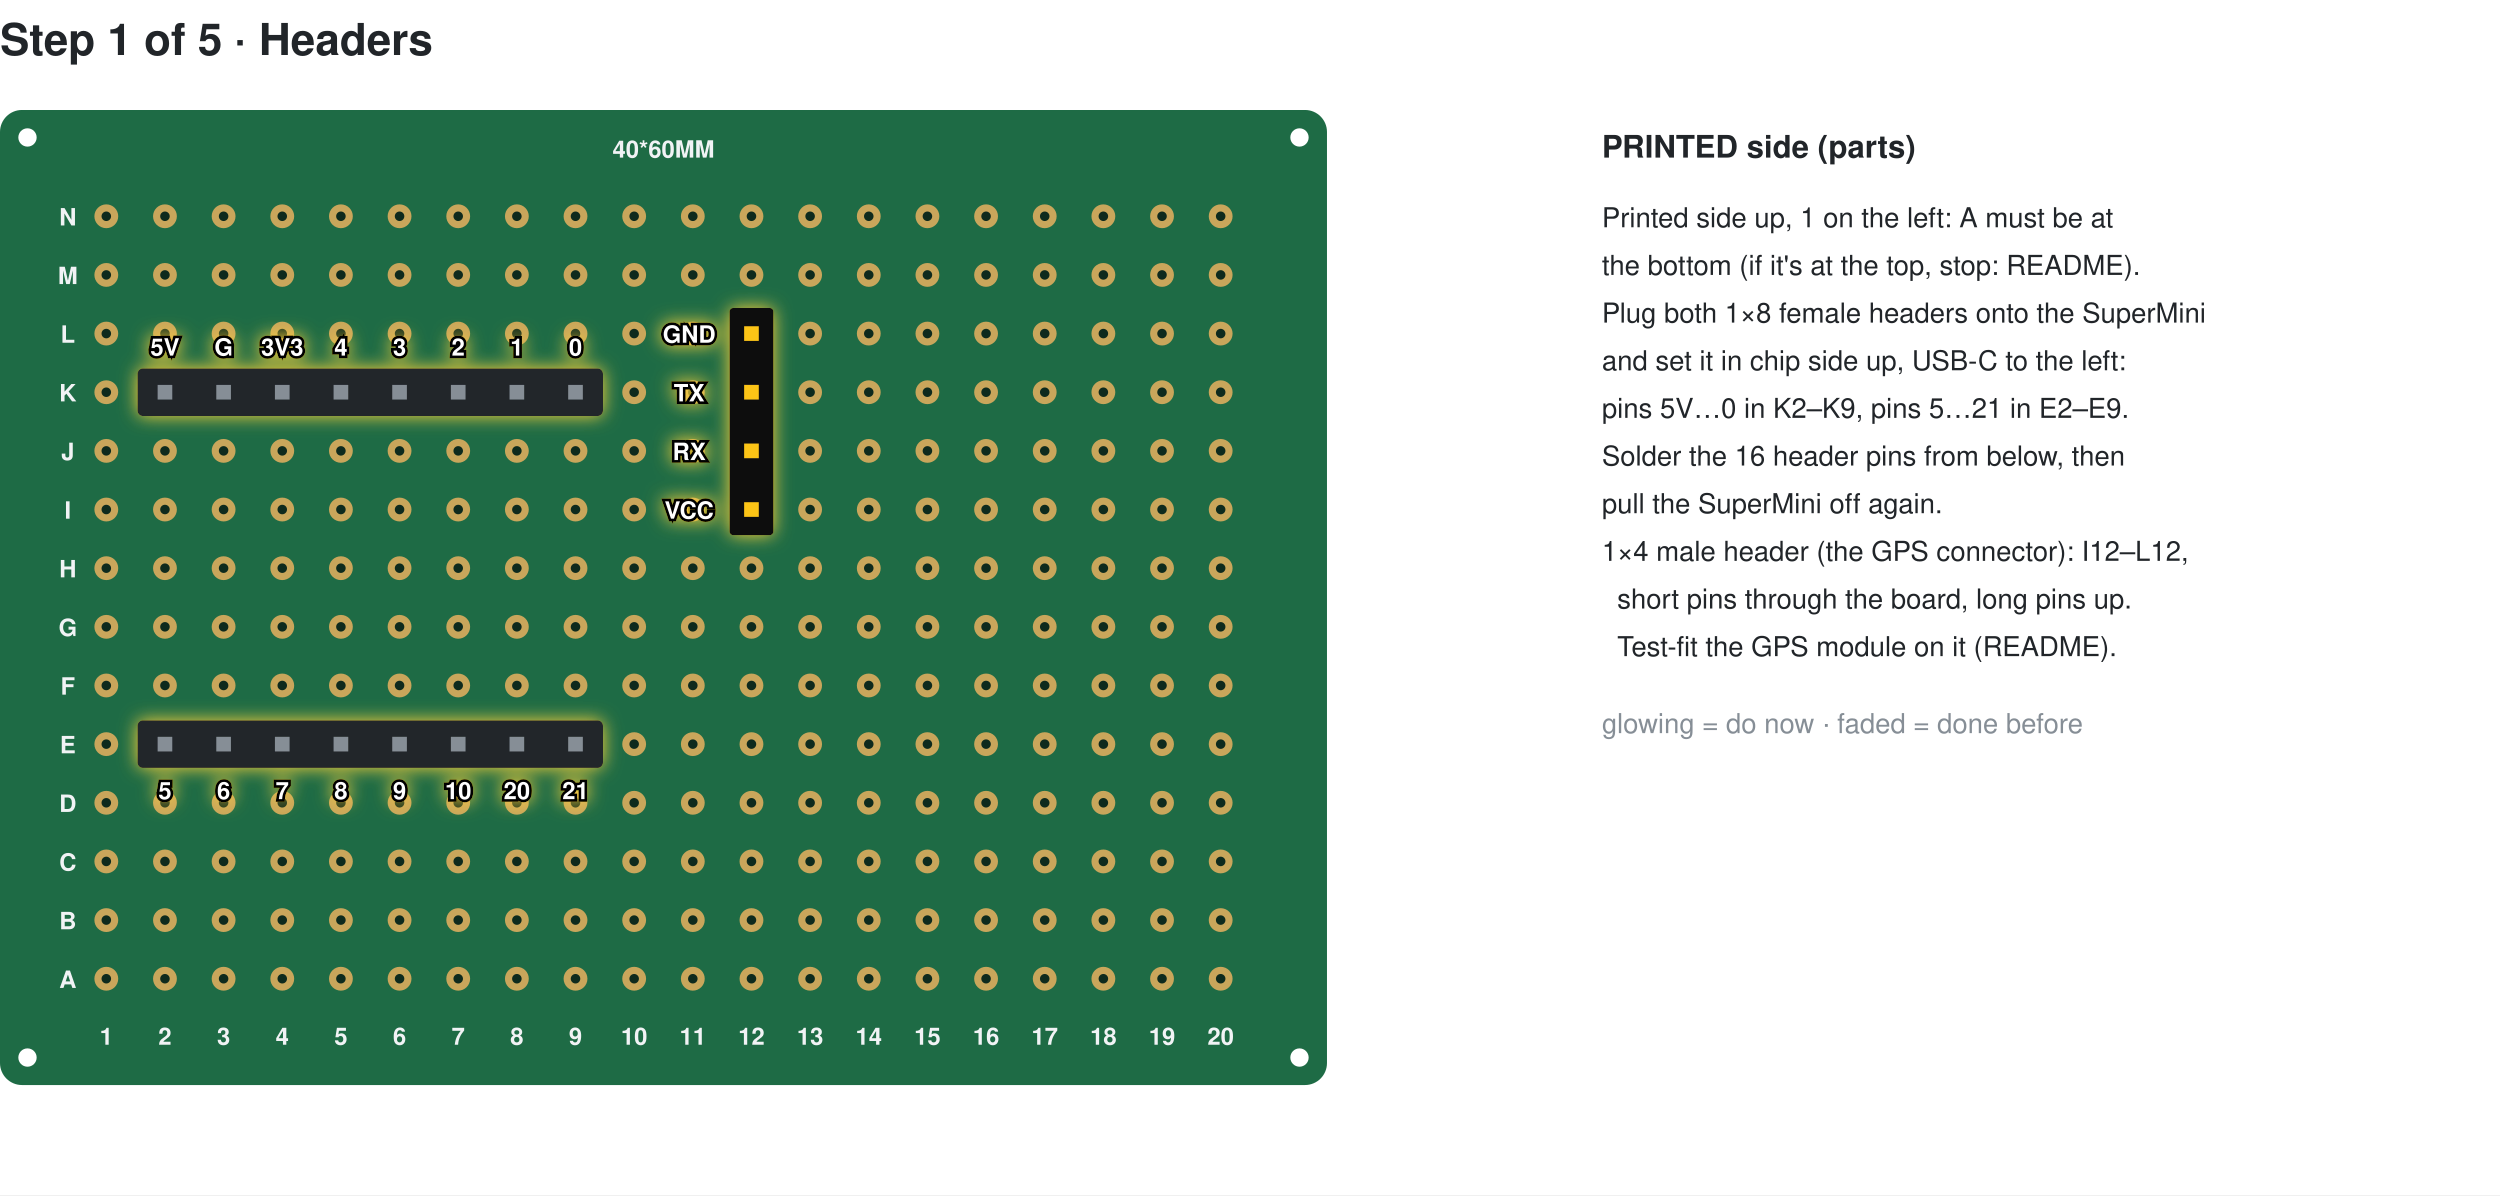
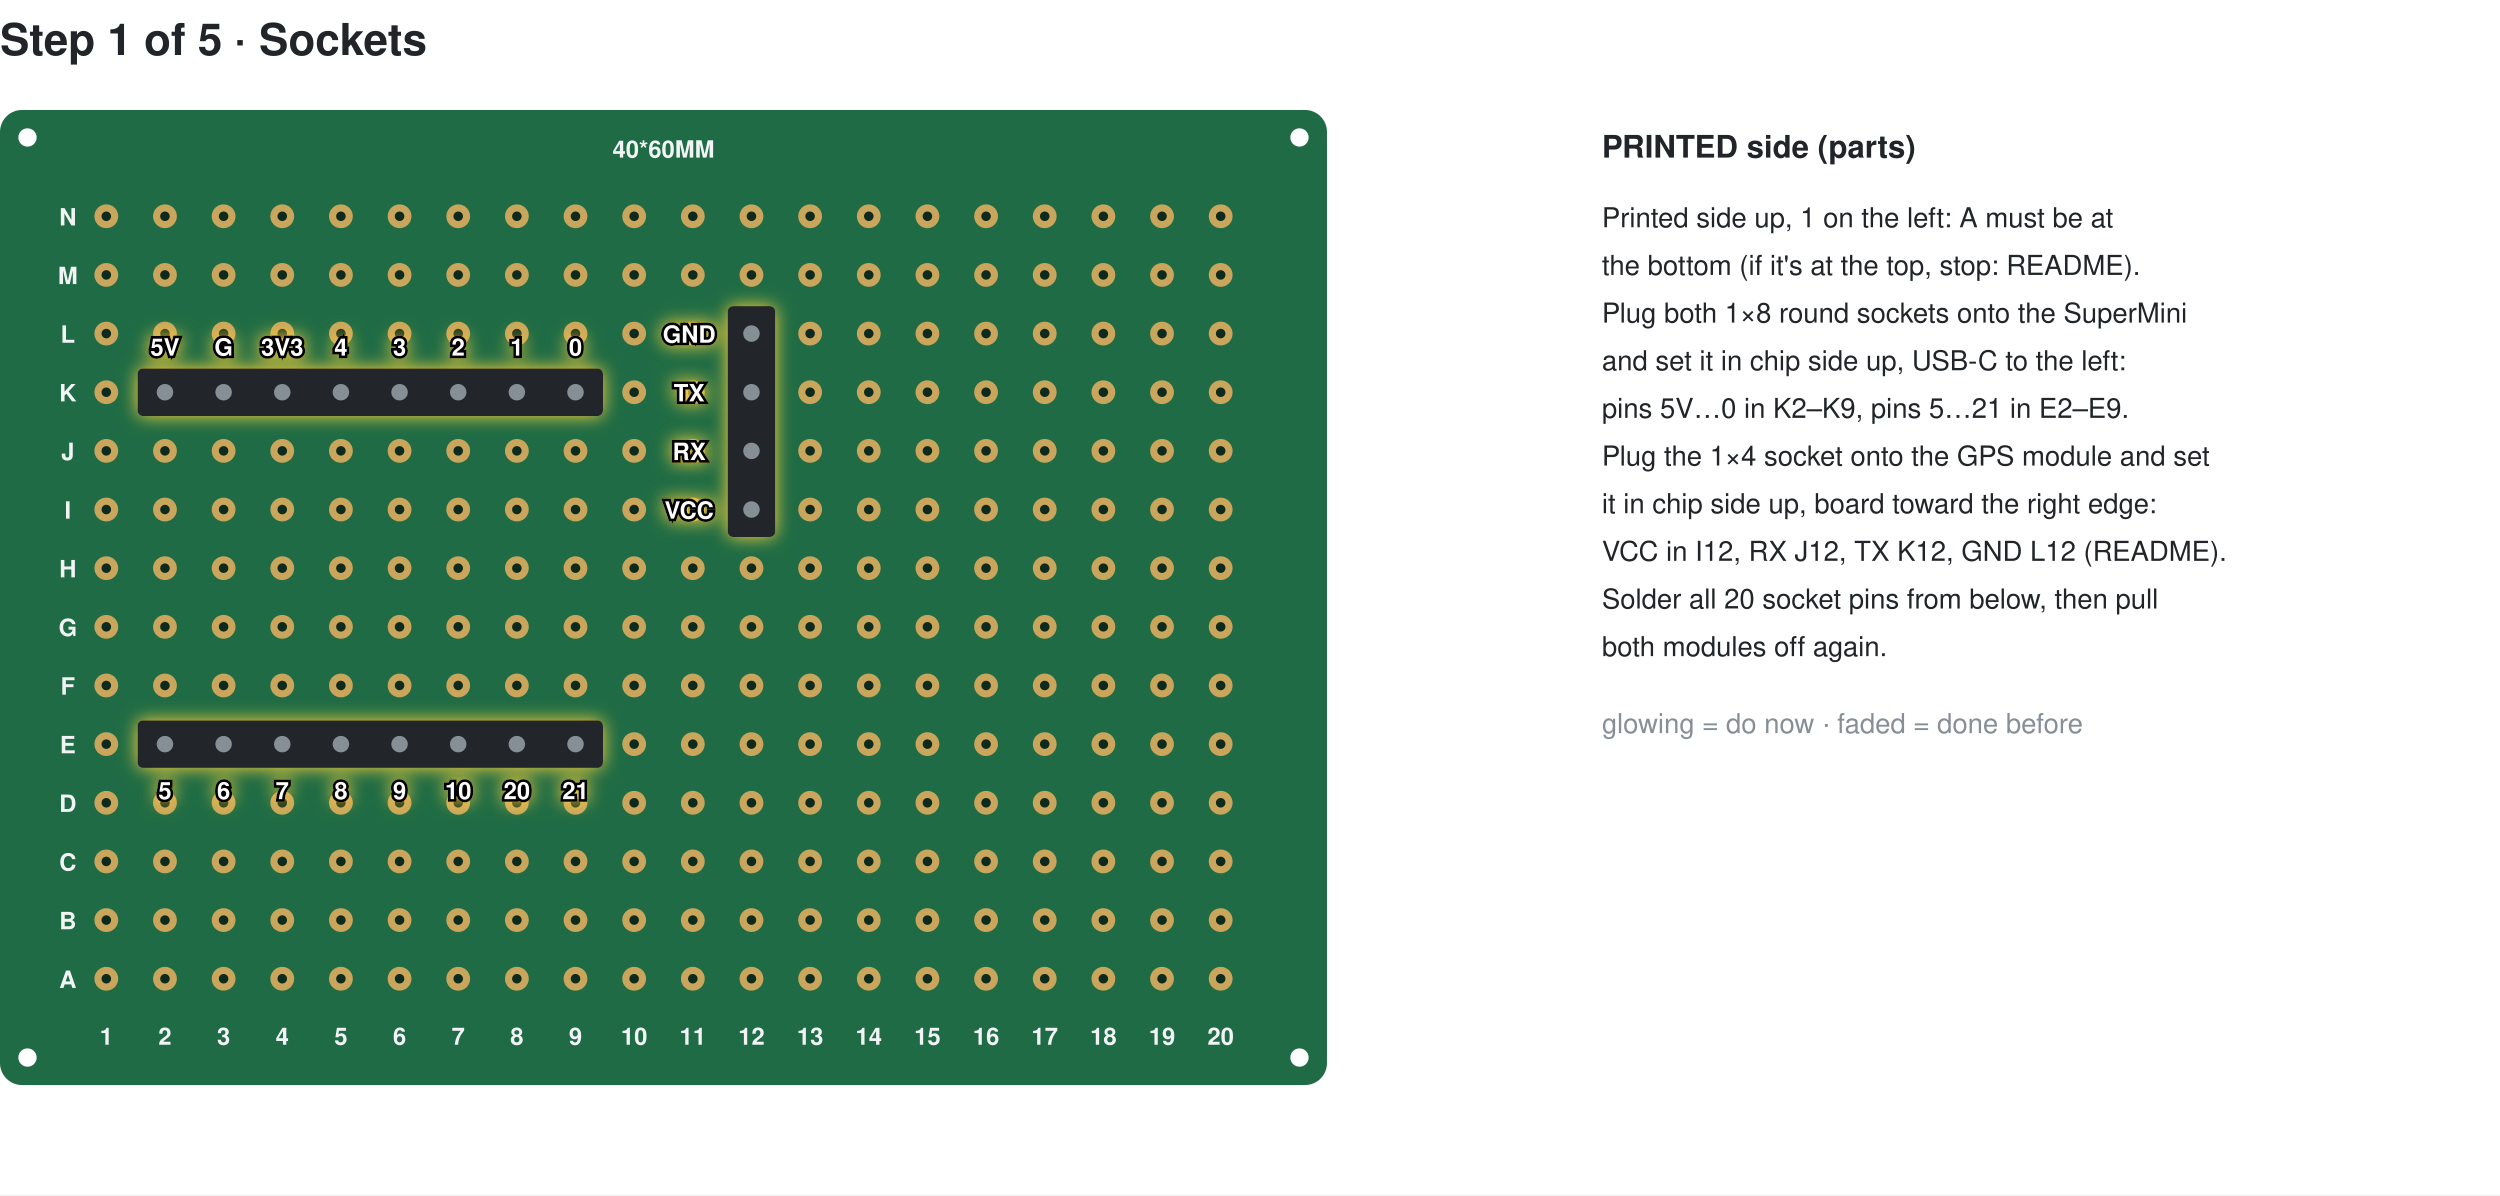
<svg xmlns="http://www.w3.org/2000/svg" viewBox="0 0 1364 652" width="1364" height="652">
  <style>
text{font-family:-apple-system,"Segoe UI",Helvetica,Arial,sans-serif}
.pcb{fill:#1e6b45}.pad{fill:#c9a65b}.hole{fill:#0e2a1d}
.axis{font-size:13px;fill:#f1f3f5;text-anchor:middle;font-weight:600}
.ghost{fill:none;stroke:#d3f0df;stroke-width:2;stroke-dasharray:6 4;opacity:.75}
.ghostt{font-size:12px;font-weight:700;fill:#d3f0df;text-anchor:middle;opacity:.9}
.cap{font-size:17px;fill:#212529;font-weight:700}
.body{font-size:15px;fill:#212529}
.mono{font-family:Menlo,Consolas,monospace;font-size:14px;fill:#212529}
.h1{font-size:24px;font-weight:800;fill:#212529}
.lab{font-size:13px;font-weight:700;fill:#fff;text-anchor:middle;paint-order:stroke;stroke:#000;stroke-width:3px}
.labd{font-size:13px;font-weight:700;fill:#212529;text-anchor:middle}
.pinl{font-size:12px;font-weight:700;fill:#fff;text-anchor:middle;paint-order:stroke;stroke:#000;stroke-width:3px}
.new{filter:drop-shadow(0 0 5px #ffd43b)}
</style>
  <rect width="100%" height="100%" fill="#fff" />
-   <text x="0" y="30" class="h1">Step 1 of 5 · Headers</text>
+   <text x="0" y="30" class="h1">Step 1 of 5 · Sockets</text>
  <text x="874" y="86" class="cap">PRINTED side (parts)</text>
  <text x="874" y="124" class="body" xml:space="preserve">Printed side up, 1 on the left: A must be at</text>
  <text x="874" y="150" class="body" xml:space="preserve">the bottom (if it's at the top, stop: README).</text>
-   <text x="874" y="176" class="body" xml:space="preserve">Plug both 1×8 female headers onto the SuperMini</text>
+   <text x="874" y="176" class="body" xml:space="preserve">Plug both 1×8 round sockets onto the SuperMini</text>
  <text x="874" y="202" class="body" xml:space="preserve">and set it in chip side up, USB-C to the left:</text>
  <text x="874" y="228" class="body" xml:space="preserve">pins 5V…0 in K2–K9, pins 5…21 in E2–E9.</text>
-   <text x="874" y="254" class="body" xml:space="preserve">Solder the 16 header pins from below, then</text>
-   <text x="874" y="280" class="body" xml:space="preserve">pull the SuperMini off again.</text>
-   <text x="874" y="306" class="body" xml:space="preserve">1×4 male header (the GPS connector): I12–L12,</text>
-   <text x="874" y="332" class="body" xml:space="preserve">  short pins through the board, long pins up.</text>
-   <text x="874" y="358" class="body" xml:space="preserve">  Test-fit the GPS module on it (README).</text>
+   <text x="874" y="254" class="body" xml:space="preserve">Plug the 1×4 socket onto the GPS module and set</text>
+   <text x="874" y="280" class="body" xml:space="preserve">it in chip side up, board toward the right edge:</text>
+   <text x="874" y="306" class="body" xml:space="preserve">VCC in I12, RX J12, TX K12, GND L12 (README).</text>
+   <text x="874" y="332" class="body" xml:space="preserve">Solder all 20 socket pins from below, then pull</text>
+   <text x="874" y="358" class="body" xml:space="preserve">both modules off again.</text>
  <text x="874" y="400" class="body" style="fill:#868e96">glowing = do now · faded = done before</text>
  <rect x="0" y="60" width="724" height="532" rx="12" class="pcb" />
  <circle cx="15" cy="75" r="5" fill="#fff" />
  <circle cx="15" cy="577" r="5" fill="#fff" />
  <circle cx="709" cy="75" r="5" fill="#fff" />
  <circle cx="709" cy="577" r="5" fill="#fff" />
  <text x="362.0" y="86" class="axis">40*60MM</text>
  <text x="58" y="570" class="axis">1</text>
  <text x="90" y="570" class="axis">2</text>
  <text x="122" y="570" class="axis">3</text>
  <text x="154" y="570" class="axis">4</text>
  <text x="186" y="570" class="axis">5</text>
  <text x="218" y="570" class="axis">6</text>
  <text x="250" y="570" class="axis">7</text>
  <text x="282" y="570" class="axis">8</text>
  <text x="314" y="570" class="axis">9</text>
  <text x="346" y="570" class="axis">10</text>
  <text x="378" y="570" class="axis">11</text>
  <text x="410" y="570" class="axis">12</text>
  <text x="442" y="570" class="axis">13</text>
  <text x="474" y="570" class="axis">14</text>
  <text x="506" y="570" class="axis">15</text>
  <text x="538" y="570" class="axis">16</text>
  <text x="570" y="570" class="axis">17</text>
  <text x="602" y="570" class="axis">18</text>
  <text x="634" y="570" class="axis">19</text>
  <text x="666" y="570" class="axis">20</text>
  <text x="37" y="539" class="axis">A</text>
  <circle cx="58" cy="534" r="6.5" class="pad" />
  <circle cx="58" cy="534" r="2.6" class="hole" />
  <circle cx="90" cy="534" r="6.5" class="pad" />
  <circle cx="90" cy="534" r="2.6" class="hole" />
  <circle cx="122" cy="534" r="6.5" class="pad" />
  <circle cx="122" cy="534" r="2.6" class="hole" />
  <circle cx="154" cy="534" r="6.5" class="pad" />
  <circle cx="154" cy="534" r="2.6" class="hole" />
  <circle cx="186" cy="534" r="6.5" class="pad" />
  <circle cx="186" cy="534" r="2.6" class="hole" />
  <circle cx="218" cy="534" r="6.5" class="pad" />
  <circle cx="218" cy="534" r="2.6" class="hole" />
  <circle cx="250" cy="534" r="6.5" class="pad" />
  <circle cx="250" cy="534" r="2.6" class="hole" />
  <circle cx="282" cy="534" r="6.5" class="pad" />
  <circle cx="282" cy="534" r="2.6" class="hole" />
  <circle cx="314" cy="534" r="6.5" class="pad" />
  <circle cx="314" cy="534" r="2.6" class="hole" />
  <circle cx="346" cy="534" r="6.5" class="pad" />
  <circle cx="346" cy="534" r="2.6" class="hole" />
  <circle cx="378" cy="534" r="6.5" class="pad" />
  <circle cx="378" cy="534" r="2.6" class="hole" />
  <circle cx="410" cy="534" r="6.5" class="pad" />
  <circle cx="410" cy="534" r="2.6" class="hole" />
  <circle cx="442" cy="534" r="6.5" class="pad" />
  <circle cx="442" cy="534" r="2.6" class="hole" />
  <circle cx="474" cy="534" r="6.5" class="pad" />
  <circle cx="474" cy="534" r="2.6" class="hole" />
  <circle cx="506" cy="534" r="6.5" class="pad" />
  <circle cx="506" cy="534" r="2.6" class="hole" />
  <circle cx="538" cy="534" r="6.5" class="pad" />
  <circle cx="538" cy="534" r="2.6" class="hole" />
  <circle cx="570" cy="534" r="6.5" class="pad" />
  <circle cx="570" cy="534" r="2.6" class="hole" />
  <circle cx="602" cy="534" r="6.5" class="pad" />
  <circle cx="602" cy="534" r="2.6" class="hole" />
  <circle cx="634" cy="534" r="6.5" class="pad" />
  <circle cx="634" cy="534" r="2.6" class="hole" />
  <circle cx="666" cy="534" r="6.5" class="pad" />
  <circle cx="666" cy="534" r="2.6" class="hole" />
  <text x="37" y="507" class="axis">B</text>
  <circle cx="58" cy="502" r="6.5" class="pad" />
  <circle cx="58" cy="502" r="2.6" class="hole" />
  <circle cx="90" cy="502" r="6.5" class="pad" />
  <circle cx="90" cy="502" r="2.6" class="hole" />
  <circle cx="122" cy="502" r="6.5" class="pad" />
  <circle cx="122" cy="502" r="2.6" class="hole" />
  <circle cx="154" cy="502" r="6.5" class="pad" />
  <circle cx="154" cy="502" r="2.6" class="hole" />
  <circle cx="186" cy="502" r="6.5" class="pad" />
  <circle cx="186" cy="502" r="2.6" class="hole" />
  <circle cx="218" cy="502" r="6.5" class="pad" />
  <circle cx="218" cy="502" r="2.6" class="hole" />
  <circle cx="250" cy="502" r="6.5" class="pad" />
  <circle cx="250" cy="502" r="2.6" class="hole" />
  <circle cx="282" cy="502" r="6.5" class="pad" />
  <circle cx="282" cy="502" r="2.6" class="hole" />
  <circle cx="314" cy="502" r="6.5" class="pad" />
  <circle cx="314" cy="502" r="2.6" class="hole" />
  <circle cx="346" cy="502" r="6.5" class="pad" />
  <circle cx="346" cy="502" r="2.6" class="hole" />
  <circle cx="378" cy="502" r="6.5" class="pad" />
  <circle cx="378" cy="502" r="2.6" class="hole" />
  <circle cx="410" cy="502" r="6.5" class="pad" />
  <circle cx="410" cy="502" r="2.6" class="hole" />
  <circle cx="442" cy="502" r="6.5" class="pad" />
  <circle cx="442" cy="502" r="2.6" class="hole" />
  <circle cx="474" cy="502" r="6.5" class="pad" />
  <circle cx="474" cy="502" r="2.6" class="hole" />
  <circle cx="506" cy="502" r="6.5" class="pad" />
  <circle cx="506" cy="502" r="2.6" class="hole" />
  <circle cx="538" cy="502" r="6.5" class="pad" />
  <circle cx="538" cy="502" r="2.6" class="hole" />
  <circle cx="570" cy="502" r="6.5" class="pad" />
  <circle cx="570" cy="502" r="2.6" class="hole" />
  <circle cx="602" cy="502" r="6.5" class="pad" />
  <circle cx="602" cy="502" r="2.6" class="hole" />
  <circle cx="634" cy="502" r="6.5" class="pad" />
  <circle cx="634" cy="502" r="2.6" class="hole" />
  <circle cx="666" cy="502" r="6.5" class="pad" />
  <circle cx="666" cy="502" r="2.6" class="hole" />
  <text x="37" y="475" class="axis">C</text>
  <circle cx="58" cy="470" r="6.5" class="pad" />
  <circle cx="58" cy="470" r="2.6" class="hole" />
  <circle cx="90" cy="470" r="6.5" class="pad" />
  <circle cx="90" cy="470" r="2.6" class="hole" />
  <circle cx="122" cy="470" r="6.5" class="pad" />
  <circle cx="122" cy="470" r="2.6" class="hole" />
  <circle cx="154" cy="470" r="6.5" class="pad" />
  <circle cx="154" cy="470" r="2.6" class="hole" />
  <circle cx="186" cy="470" r="6.5" class="pad" />
  <circle cx="186" cy="470" r="2.6" class="hole" />
  <circle cx="218" cy="470" r="6.5" class="pad" />
  <circle cx="218" cy="470" r="2.6" class="hole" />
  <circle cx="250" cy="470" r="6.5" class="pad" />
  <circle cx="250" cy="470" r="2.6" class="hole" />
  <circle cx="282" cy="470" r="6.5" class="pad" />
  <circle cx="282" cy="470" r="2.6" class="hole" />
  <circle cx="314" cy="470" r="6.5" class="pad" />
  <circle cx="314" cy="470" r="2.6" class="hole" />
  <circle cx="346" cy="470" r="6.5" class="pad" />
  <circle cx="346" cy="470" r="2.6" class="hole" />
  <circle cx="378" cy="470" r="6.5" class="pad" />
  <circle cx="378" cy="470" r="2.6" class="hole" />
  <circle cx="410" cy="470" r="6.5" class="pad" />
  <circle cx="410" cy="470" r="2.6" class="hole" />
  <circle cx="442" cy="470" r="6.5" class="pad" />
  <circle cx="442" cy="470" r="2.6" class="hole" />
  <circle cx="474" cy="470" r="6.5" class="pad" />
  <circle cx="474" cy="470" r="2.6" class="hole" />
  <circle cx="506" cy="470" r="6.5" class="pad" />
  <circle cx="506" cy="470" r="2.6" class="hole" />
  <circle cx="538" cy="470" r="6.5" class="pad" />
  <circle cx="538" cy="470" r="2.6" class="hole" />
  <circle cx="570" cy="470" r="6.5" class="pad" />
  <circle cx="570" cy="470" r="2.6" class="hole" />
  <circle cx="602" cy="470" r="6.5" class="pad" />
  <circle cx="602" cy="470" r="2.6" class="hole" />
  <circle cx="634" cy="470" r="6.5" class="pad" />
  <circle cx="634" cy="470" r="2.6" class="hole" />
  <circle cx="666" cy="470" r="6.5" class="pad" />
  <circle cx="666" cy="470" r="2.6" class="hole" />
  <text x="37" y="443" class="axis">D</text>
  <circle cx="58" cy="438" r="6.5" class="pad" />
  <circle cx="58" cy="438" r="2.6" class="hole" />
  <circle cx="90" cy="438" r="6.5" class="pad" />
  <circle cx="90" cy="438" r="2.6" class="hole" />
  <circle cx="122" cy="438" r="6.5" class="pad" />
  <circle cx="122" cy="438" r="2.6" class="hole" />
  <circle cx="154" cy="438" r="6.5" class="pad" />
  <circle cx="154" cy="438" r="2.6" class="hole" />
  <circle cx="186" cy="438" r="6.5" class="pad" />
  <circle cx="186" cy="438" r="2.6" class="hole" />
  <circle cx="218" cy="438" r="6.5" class="pad" />
  <circle cx="218" cy="438" r="2.6" class="hole" />
  <circle cx="250" cy="438" r="6.5" class="pad" />
  <circle cx="250" cy="438" r="2.6" class="hole" />
  <circle cx="282" cy="438" r="6.5" class="pad" />
  <circle cx="282" cy="438" r="2.6" class="hole" />
  <circle cx="314" cy="438" r="6.5" class="pad" />
  <circle cx="314" cy="438" r="2.6" class="hole" />
  <circle cx="346" cy="438" r="6.5" class="pad" />
  <circle cx="346" cy="438" r="2.6" class="hole" />
  <circle cx="378" cy="438" r="6.5" class="pad" />
  <circle cx="378" cy="438" r="2.6" class="hole" />
  <circle cx="410" cy="438" r="6.5" class="pad" />
  <circle cx="410" cy="438" r="2.6" class="hole" />
  <circle cx="442" cy="438" r="6.5" class="pad" />
  <circle cx="442" cy="438" r="2.6" class="hole" />
  <circle cx="474" cy="438" r="6.5" class="pad" />
  <circle cx="474" cy="438" r="2.6" class="hole" />
  <circle cx="506" cy="438" r="6.5" class="pad" />
  <circle cx="506" cy="438" r="2.6" class="hole" />
  <circle cx="538" cy="438" r="6.5" class="pad" />
  <circle cx="538" cy="438" r="2.6" class="hole" />
  <circle cx="570" cy="438" r="6.5" class="pad" />
  <circle cx="570" cy="438" r="2.6" class="hole" />
  <circle cx="602" cy="438" r="6.5" class="pad" />
  <circle cx="602" cy="438" r="2.6" class="hole" />
  <circle cx="634" cy="438" r="6.5" class="pad" />
  <circle cx="634" cy="438" r="2.6" class="hole" />
  <circle cx="666" cy="438" r="6.5" class="pad" />
  <circle cx="666" cy="438" r="2.6" class="hole" />
  <text x="37" y="411" class="axis">E</text>
  <circle cx="58" cy="406" r="6.5" class="pad" />
  <circle cx="58" cy="406" r="2.6" class="hole" />
  <circle cx="90" cy="406" r="6.5" class="pad" />
  <circle cx="90" cy="406" r="2.6" class="hole" />
  <circle cx="122" cy="406" r="6.5" class="pad" />
  <circle cx="122" cy="406" r="2.6" class="hole" />
  <circle cx="154" cy="406" r="6.5" class="pad" />
  <circle cx="154" cy="406" r="2.6" class="hole" />
  <circle cx="186" cy="406" r="6.5" class="pad" />
  <circle cx="186" cy="406" r="2.6" class="hole" />
  <circle cx="218" cy="406" r="6.5" class="pad" />
  <circle cx="218" cy="406" r="2.6" class="hole" />
  <circle cx="250" cy="406" r="6.5" class="pad" />
  <circle cx="250" cy="406" r="2.6" class="hole" />
  <circle cx="282" cy="406" r="6.5" class="pad" />
  <circle cx="282" cy="406" r="2.6" class="hole" />
  <circle cx="314" cy="406" r="6.5" class="pad" />
  <circle cx="314" cy="406" r="2.6" class="hole" />
  <circle cx="346" cy="406" r="6.5" class="pad" />
  <circle cx="346" cy="406" r="2.6" class="hole" />
  <circle cx="378" cy="406" r="6.5" class="pad" />
  <circle cx="378" cy="406" r="2.6" class="hole" />
  <circle cx="410" cy="406" r="6.5" class="pad" />
  <circle cx="410" cy="406" r="2.6" class="hole" />
  <circle cx="442" cy="406" r="6.5" class="pad" />
  <circle cx="442" cy="406" r="2.6" class="hole" />
  <circle cx="474" cy="406" r="6.5" class="pad" />
  <circle cx="474" cy="406" r="2.6" class="hole" />
  <circle cx="506" cy="406" r="6.5" class="pad" />
  <circle cx="506" cy="406" r="2.6" class="hole" />
  <circle cx="538" cy="406" r="6.5" class="pad" />
  <circle cx="538" cy="406" r="2.6" class="hole" />
  <circle cx="570" cy="406" r="6.5" class="pad" />
  <circle cx="570" cy="406" r="2.6" class="hole" />
  <circle cx="602" cy="406" r="6.5" class="pad" />
  <circle cx="602" cy="406" r="2.6" class="hole" />
  <circle cx="634" cy="406" r="6.5" class="pad" />
  <circle cx="634" cy="406" r="2.6" class="hole" />
  <circle cx="666" cy="406" r="6.5" class="pad" />
  <circle cx="666" cy="406" r="2.6" class="hole" />
  <text x="37" y="379" class="axis">F</text>
  <circle cx="58" cy="374" r="6.5" class="pad" />
  <circle cx="58" cy="374" r="2.6" class="hole" />
  <circle cx="90" cy="374" r="6.5" class="pad" />
  <circle cx="90" cy="374" r="2.6" class="hole" />
  <circle cx="122" cy="374" r="6.5" class="pad" />
  <circle cx="122" cy="374" r="2.6" class="hole" />
  <circle cx="154" cy="374" r="6.5" class="pad" />
  <circle cx="154" cy="374" r="2.6" class="hole" />
  <circle cx="186" cy="374" r="6.5" class="pad" />
  <circle cx="186" cy="374" r="2.6" class="hole" />
  <circle cx="218" cy="374" r="6.5" class="pad" />
  <circle cx="218" cy="374" r="2.6" class="hole" />
  <circle cx="250" cy="374" r="6.5" class="pad" />
  <circle cx="250" cy="374" r="2.6" class="hole" />
  <circle cx="282" cy="374" r="6.5" class="pad" />
  <circle cx="282" cy="374" r="2.6" class="hole" />
  <circle cx="314" cy="374" r="6.5" class="pad" />
  <circle cx="314" cy="374" r="2.6" class="hole" />
  <circle cx="346" cy="374" r="6.5" class="pad" />
  <circle cx="346" cy="374" r="2.6" class="hole" />
  <circle cx="378" cy="374" r="6.5" class="pad" />
  <circle cx="378" cy="374" r="2.6" class="hole" />
  <circle cx="410" cy="374" r="6.5" class="pad" />
  <circle cx="410" cy="374" r="2.6" class="hole" />
  <circle cx="442" cy="374" r="6.5" class="pad" />
  <circle cx="442" cy="374" r="2.6" class="hole" />
  <circle cx="474" cy="374" r="6.5" class="pad" />
  <circle cx="474" cy="374" r="2.6" class="hole" />
  <circle cx="506" cy="374" r="6.5" class="pad" />
  <circle cx="506" cy="374" r="2.6" class="hole" />
  <circle cx="538" cy="374" r="6.5" class="pad" />
  <circle cx="538" cy="374" r="2.6" class="hole" />
  <circle cx="570" cy="374" r="6.5" class="pad" />
  <circle cx="570" cy="374" r="2.6" class="hole" />
  <circle cx="602" cy="374" r="6.5" class="pad" />
  <circle cx="602" cy="374" r="2.6" class="hole" />
  <circle cx="634" cy="374" r="6.5" class="pad" />
  <circle cx="634" cy="374" r="2.6" class="hole" />
  <circle cx="666" cy="374" r="6.5" class="pad" />
  <circle cx="666" cy="374" r="2.6" class="hole" />
  <text x="37" y="347" class="axis">G</text>
  <circle cx="58" cy="342" r="6.5" class="pad" />
  <circle cx="58" cy="342" r="2.6" class="hole" />
  <circle cx="90" cy="342" r="6.5" class="pad" />
  <circle cx="90" cy="342" r="2.6" class="hole" />
  <circle cx="122" cy="342" r="6.5" class="pad" />
  <circle cx="122" cy="342" r="2.6" class="hole" />
  <circle cx="154" cy="342" r="6.5" class="pad" />
  <circle cx="154" cy="342" r="2.6" class="hole" />
  <circle cx="186" cy="342" r="6.5" class="pad" />
  <circle cx="186" cy="342" r="2.6" class="hole" />
  <circle cx="218" cy="342" r="6.5" class="pad" />
  <circle cx="218" cy="342" r="2.6" class="hole" />
  <circle cx="250" cy="342" r="6.5" class="pad" />
  <circle cx="250" cy="342" r="2.6" class="hole" />
  <circle cx="282" cy="342" r="6.5" class="pad" />
  <circle cx="282" cy="342" r="2.6" class="hole" />
  <circle cx="314" cy="342" r="6.5" class="pad" />
  <circle cx="314" cy="342" r="2.6" class="hole" />
  <circle cx="346" cy="342" r="6.5" class="pad" />
  <circle cx="346" cy="342" r="2.6" class="hole" />
  <circle cx="378" cy="342" r="6.5" class="pad" />
  <circle cx="378" cy="342" r="2.6" class="hole" />
  <circle cx="410" cy="342" r="6.5" class="pad" />
  <circle cx="410" cy="342" r="2.6" class="hole" />
  <circle cx="442" cy="342" r="6.5" class="pad" />
  <circle cx="442" cy="342" r="2.6" class="hole" />
  <circle cx="474" cy="342" r="6.5" class="pad" />
  <circle cx="474" cy="342" r="2.6" class="hole" />
  <circle cx="506" cy="342" r="6.5" class="pad" />
  <circle cx="506" cy="342" r="2.6" class="hole" />
  <circle cx="538" cy="342" r="6.5" class="pad" />
  <circle cx="538" cy="342" r="2.6" class="hole" />
  <circle cx="570" cy="342" r="6.5" class="pad" />
  <circle cx="570" cy="342" r="2.6" class="hole" />
  <circle cx="602" cy="342" r="6.5" class="pad" />
  <circle cx="602" cy="342" r="2.6" class="hole" />
  <circle cx="634" cy="342" r="6.5" class="pad" />
  <circle cx="634" cy="342" r="2.6" class="hole" />
  <circle cx="666" cy="342" r="6.5" class="pad" />
  <circle cx="666" cy="342" r="2.6" class="hole" />
  <text x="37" y="315" class="axis">H</text>
  <circle cx="58" cy="310" r="6.5" class="pad" />
  <circle cx="58" cy="310" r="2.6" class="hole" />
  <circle cx="90" cy="310" r="6.5" class="pad" />
  <circle cx="90" cy="310" r="2.6" class="hole" />
  <circle cx="122" cy="310" r="6.5" class="pad" />
  <circle cx="122" cy="310" r="2.6" class="hole" />
  <circle cx="154" cy="310" r="6.5" class="pad" />
  <circle cx="154" cy="310" r="2.6" class="hole" />
  <circle cx="186" cy="310" r="6.5" class="pad" />
  <circle cx="186" cy="310" r="2.6" class="hole" />
  <circle cx="218" cy="310" r="6.5" class="pad" />
  <circle cx="218" cy="310" r="2.6" class="hole" />
  <circle cx="250" cy="310" r="6.5" class="pad" />
  <circle cx="250" cy="310" r="2.6" class="hole" />
  <circle cx="282" cy="310" r="6.5" class="pad" />
  <circle cx="282" cy="310" r="2.6" class="hole" />
  <circle cx="314" cy="310" r="6.5" class="pad" />
  <circle cx="314" cy="310" r="2.6" class="hole" />
  <circle cx="346" cy="310" r="6.5" class="pad" />
  <circle cx="346" cy="310" r="2.6" class="hole" />
  <circle cx="378" cy="310" r="6.5" class="pad" />
  <circle cx="378" cy="310" r="2.6" class="hole" />
  <circle cx="410" cy="310" r="6.5" class="pad" />
  <circle cx="410" cy="310" r="2.6" class="hole" />
  <circle cx="442" cy="310" r="6.5" class="pad" />
  <circle cx="442" cy="310" r="2.6" class="hole" />
  <circle cx="474" cy="310" r="6.5" class="pad" />
  <circle cx="474" cy="310" r="2.6" class="hole" />
  <circle cx="506" cy="310" r="6.5" class="pad" />
  <circle cx="506" cy="310" r="2.6" class="hole" />
  <circle cx="538" cy="310" r="6.5" class="pad" />
  <circle cx="538" cy="310" r="2.6" class="hole" />
  <circle cx="570" cy="310" r="6.5" class="pad" />
  <circle cx="570" cy="310" r="2.6" class="hole" />
  <circle cx="602" cy="310" r="6.5" class="pad" />
  <circle cx="602" cy="310" r="2.6" class="hole" />
  <circle cx="634" cy="310" r="6.5" class="pad" />
  <circle cx="634" cy="310" r="2.6" class="hole" />
  <circle cx="666" cy="310" r="6.5" class="pad" />
  <circle cx="666" cy="310" r="2.6" class="hole" />
  <text x="37" y="283" class="axis">I</text>
  <circle cx="58" cy="278" r="6.5" class="pad" />
  <circle cx="58" cy="278" r="2.6" class="hole" />
  <circle cx="90" cy="278" r="6.5" class="pad" />
  <circle cx="90" cy="278" r="2.6" class="hole" />
  <circle cx="122" cy="278" r="6.5" class="pad" />
  <circle cx="122" cy="278" r="2.6" class="hole" />
  <circle cx="154" cy="278" r="6.5" class="pad" />
  <circle cx="154" cy="278" r="2.6" class="hole" />
  <circle cx="186" cy="278" r="6.5" class="pad" />
  <circle cx="186" cy="278" r="2.6" class="hole" />
  <circle cx="218" cy="278" r="6.5" class="pad" />
  <circle cx="218" cy="278" r="2.6" class="hole" />
  <circle cx="250" cy="278" r="6.5" class="pad" />
  <circle cx="250" cy="278" r="2.6" class="hole" />
  <circle cx="282" cy="278" r="6.5" class="pad" />
  <circle cx="282" cy="278" r="2.6" class="hole" />
  <circle cx="314" cy="278" r="6.5" class="pad" />
  <circle cx="314" cy="278" r="2.6" class="hole" />
  <circle cx="346" cy="278" r="6.5" class="pad" />
  <circle cx="346" cy="278" r="2.6" class="hole" />
  <circle cx="378" cy="278" r="6.5" class="pad" />
  <circle cx="378" cy="278" r="2.6" class="hole" />
  <circle cx="410" cy="278" r="6.5" class="pad" />
  <circle cx="410" cy="278" r="2.6" class="hole" />
  <circle cx="442" cy="278" r="6.5" class="pad" />
  <circle cx="442" cy="278" r="2.6" class="hole" />
  <circle cx="474" cy="278" r="6.5" class="pad" />
  <circle cx="474" cy="278" r="2.6" class="hole" />
  <circle cx="506" cy="278" r="6.5" class="pad" />
  <circle cx="506" cy="278" r="2.6" class="hole" />
  <circle cx="538" cy="278" r="6.5" class="pad" />
  <circle cx="538" cy="278" r="2.6" class="hole" />
  <circle cx="570" cy="278" r="6.5" class="pad" />
  <circle cx="570" cy="278" r="2.6" class="hole" />
  <circle cx="602" cy="278" r="6.5" class="pad" />
  <circle cx="602" cy="278" r="2.6" class="hole" />
  <circle cx="634" cy="278" r="6.5" class="pad" />
  <circle cx="634" cy="278" r="2.6" class="hole" />
  <circle cx="666" cy="278" r="6.5" class="pad" />
  <circle cx="666" cy="278" r="2.6" class="hole" />
  <text x="37" y="251" class="axis">J</text>
  <circle cx="58" cy="246" r="6.5" class="pad" />
  <circle cx="58" cy="246" r="2.6" class="hole" />
  <circle cx="90" cy="246" r="6.5" class="pad" />
  <circle cx="90" cy="246" r="2.6" class="hole" />
  <circle cx="122" cy="246" r="6.5" class="pad" />
  <circle cx="122" cy="246" r="2.6" class="hole" />
  <circle cx="154" cy="246" r="6.5" class="pad" />
  <circle cx="154" cy="246" r="2.6" class="hole" />
  <circle cx="186" cy="246" r="6.5" class="pad" />
  <circle cx="186" cy="246" r="2.6" class="hole" />
  <circle cx="218" cy="246" r="6.5" class="pad" />
  <circle cx="218" cy="246" r="2.6" class="hole" />
  <circle cx="250" cy="246" r="6.5" class="pad" />
  <circle cx="250" cy="246" r="2.6" class="hole" />
  <circle cx="282" cy="246" r="6.5" class="pad" />
  <circle cx="282" cy="246" r="2.6" class="hole" />
  <circle cx="314" cy="246" r="6.5" class="pad" />
  <circle cx="314" cy="246" r="2.6" class="hole" />
  <circle cx="346" cy="246" r="6.5" class="pad" />
  <circle cx="346" cy="246" r="2.6" class="hole" />
  <circle cx="378" cy="246" r="6.5" class="pad" />
  <circle cx="378" cy="246" r="2.6" class="hole" />
  <circle cx="410" cy="246" r="6.5" class="pad" />
  <circle cx="410" cy="246" r="2.6" class="hole" />
  <circle cx="442" cy="246" r="6.5" class="pad" />
  <circle cx="442" cy="246" r="2.6" class="hole" />
  <circle cx="474" cy="246" r="6.5" class="pad" />
  <circle cx="474" cy="246" r="2.6" class="hole" />
  <circle cx="506" cy="246" r="6.5" class="pad" />
  <circle cx="506" cy="246" r="2.6" class="hole" />
  <circle cx="538" cy="246" r="6.5" class="pad" />
  <circle cx="538" cy="246" r="2.6" class="hole" />
  <circle cx="570" cy="246" r="6.5" class="pad" />
  <circle cx="570" cy="246" r="2.6" class="hole" />
  <circle cx="602" cy="246" r="6.5" class="pad" />
  <circle cx="602" cy="246" r="2.6" class="hole" />
  <circle cx="634" cy="246" r="6.5" class="pad" />
  <circle cx="634" cy="246" r="2.6" class="hole" />
  <circle cx="666" cy="246" r="6.5" class="pad" />
  <circle cx="666" cy="246" r="2.6" class="hole" />
  <text x="37" y="219" class="axis">K</text>
  <circle cx="58" cy="214" r="6.5" class="pad" />
  <circle cx="58" cy="214" r="2.6" class="hole" />
  <circle cx="90" cy="214" r="6.5" class="pad" />
  <circle cx="90" cy="214" r="2.6" class="hole" />
  <circle cx="122" cy="214" r="6.5" class="pad" />
  <circle cx="122" cy="214" r="2.6" class="hole" />
  <circle cx="154" cy="214" r="6.5" class="pad" />
  <circle cx="154" cy="214" r="2.6" class="hole" />
  <circle cx="186" cy="214" r="6.5" class="pad" />
  <circle cx="186" cy="214" r="2.6" class="hole" />
  <circle cx="218" cy="214" r="6.5" class="pad" />
  <circle cx="218" cy="214" r="2.6" class="hole" />
  <circle cx="250" cy="214" r="6.5" class="pad" />
  <circle cx="250" cy="214" r="2.6" class="hole" />
  <circle cx="282" cy="214" r="6.5" class="pad" />
  <circle cx="282" cy="214" r="2.6" class="hole" />
  <circle cx="314" cy="214" r="6.5" class="pad" />
  <circle cx="314" cy="214" r="2.6" class="hole" />
  <circle cx="346" cy="214" r="6.5" class="pad" />
  <circle cx="346" cy="214" r="2.6" class="hole" />
  <circle cx="378" cy="214" r="6.5" class="pad" />
  <circle cx="378" cy="214" r="2.6" class="hole" />
  <circle cx="410" cy="214" r="6.5" class="pad" />
  <circle cx="410" cy="214" r="2.6" class="hole" />
  <circle cx="442" cy="214" r="6.5" class="pad" />
  <circle cx="442" cy="214" r="2.6" class="hole" />
  <circle cx="474" cy="214" r="6.5" class="pad" />
  <circle cx="474" cy="214" r="2.6" class="hole" />
  <circle cx="506" cy="214" r="6.5" class="pad" />
  <circle cx="506" cy="214" r="2.6" class="hole" />
  <circle cx="538" cy="214" r="6.5" class="pad" />
  <circle cx="538" cy="214" r="2.6" class="hole" />
  <circle cx="570" cy="214" r="6.5" class="pad" />
  <circle cx="570" cy="214" r="2.6" class="hole" />
  <circle cx="602" cy="214" r="6.5" class="pad" />
  <circle cx="602" cy="214" r="2.6" class="hole" />
  <circle cx="634" cy="214" r="6.5" class="pad" />
  <circle cx="634" cy="214" r="2.6" class="hole" />
  <circle cx="666" cy="214" r="6.5" class="pad" />
  <circle cx="666" cy="214" r="2.6" class="hole" />
  <text x="37" y="187" class="axis">L</text>
  <circle cx="58" cy="182" r="6.5" class="pad" />
  <circle cx="58" cy="182" r="2.6" class="hole" />
  <circle cx="90" cy="182" r="6.5" class="pad" />
  <circle cx="90" cy="182" r="2.6" class="hole" />
  <circle cx="122" cy="182" r="6.5" class="pad" />
  <circle cx="122" cy="182" r="2.6" class="hole" />
  <circle cx="154" cy="182" r="6.5" class="pad" />
  <circle cx="154" cy="182" r="2.6" class="hole" />
  <circle cx="186" cy="182" r="6.5" class="pad" />
  <circle cx="186" cy="182" r="2.6" class="hole" />
  <circle cx="218" cy="182" r="6.5" class="pad" />
  <circle cx="218" cy="182" r="2.6" class="hole" />
  <circle cx="250" cy="182" r="6.5" class="pad" />
  <circle cx="250" cy="182" r="2.6" class="hole" />
  <circle cx="282" cy="182" r="6.5" class="pad" />
  <circle cx="282" cy="182" r="2.6" class="hole" />
  <circle cx="314" cy="182" r="6.5" class="pad" />
  <circle cx="314" cy="182" r="2.6" class="hole" />
  <circle cx="346" cy="182" r="6.5" class="pad" />
  <circle cx="346" cy="182" r="2.6" class="hole" />
  <circle cx="378" cy="182" r="6.5" class="pad" />
  <circle cx="378" cy="182" r="2.6" class="hole" />
  <circle cx="410" cy="182" r="6.5" class="pad" />
  <circle cx="410" cy="182" r="2.6" class="hole" />
  <circle cx="442" cy="182" r="6.5" class="pad" />
  <circle cx="442" cy="182" r="2.6" class="hole" />
  <circle cx="474" cy="182" r="6.5" class="pad" />
  <circle cx="474" cy="182" r="2.6" class="hole" />
  <circle cx="506" cy="182" r="6.5" class="pad" />
  <circle cx="506" cy="182" r="2.6" class="hole" />
  <circle cx="538" cy="182" r="6.5" class="pad" />
  <circle cx="538" cy="182" r="2.6" class="hole" />
  <circle cx="570" cy="182" r="6.5" class="pad" />
  <circle cx="570" cy="182" r="2.6" class="hole" />
  <circle cx="602" cy="182" r="6.5" class="pad" />
  <circle cx="602" cy="182" r="2.6" class="hole" />
  <circle cx="634" cy="182" r="6.5" class="pad" />
  <circle cx="634" cy="182" r="2.6" class="hole" />
  <circle cx="666" cy="182" r="6.5" class="pad" />
  <circle cx="666" cy="182" r="2.6" class="hole" />
  <text x="37" y="155" class="axis">M</text>
  <circle cx="58" cy="150" r="6.5" class="pad" />
  <circle cx="58" cy="150" r="2.6" class="hole" />
  <circle cx="90" cy="150" r="6.5" class="pad" />
  <circle cx="90" cy="150" r="2.6" class="hole" />
  <circle cx="122" cy="150" r="6.5" class="pad" />
  <circle cx="122" cy="150" r="2.6" class="hole" />
  <circle cx="154" cy="150" r="6.5" class="pad" />
  <circle cx="154" cy="150" r="2.6" class="hole" />
  <circle cx="186" cy="150" r="6.5" class="pad" />
  <circle cx="186" cy="150" r="2.6" class="hole" />
  <circle cx="218" cy="150" r="6.5" class="pad" />
  <circle cx="218" cy="150" r="2.6" class="hole" />
  <circle cx="250" cy="150" r="6.5" class="pad" />
  <circle cx="250" cy="150" r="2.6" class="hole" />
  <circle cx="282" cy="150" r="6.5" class="pad" />
  <circle cx="282" cy="150" r="2.6" class="hole" />
  <circle cx="314" cy="150" r="6.5" class="pad" />
  <circle cx="314" cy="150" r="2.6" class="hole" />
  <circle cx="346" cy="150" r="6.5" class="pad" />
  <circle cx="346" cy="150" r="2.6" class="hole" />
  <circle cx="378" cy="150" r="6.5" class="pad" />
  <circle cx="378" cy="150" r="2.6" class="hole" />
  <circle cx="410" cy="150" r="6.5" class="pad" />
  <circle cx="410" cy="150" r="2.6" class="hole" />
  <circle cx="442" cy="150" r="6.5" class="pad" />
  <circle cx="442" cy="150" r="2.6" class="hole" />
  <circle cx="474" cy="150" r="6.5" class="pad" />
  <circle cx="474" cy="150" r="2.6" class="hole" />
  <circle cx="506" cy="150" r="6.5" class="pad" />
  <circle cx="506" cy="150" r="2.6" class="hole" />
  <circle cx="538" cy="150" r="6.5" class="pad" />
  <circle cx="538" cy="150" r="2.6" class="hole" />
  <circle cx="570" cy="150" r="6.5" class="pad" />
  <circle cx="570" cy="150" r="2.6" class="hole" />
  <circle cx="602" cy="150" r="6.5" class="pad" />
  <circle cx="602" cy="150" r="2.6" class="hole" />
  <circle cx="634" cy="150" r="6.5" class="pad" />
  <circle cx="634" cy="150" r="2.6" class="hole" />
  <circle cx="666" cy="150" r="6.5" class="pad" />
  <circle cx="666" cy="150" r="2.6" class="hole" />
  <text x="37" y="123" class="axis">N</text>
  <circle cx="58" cy="118" r="6.5" class="pad" />
  <circle cx="58" cy="118" r="2.6" class="hole" />
  <circle cx="90" cy="118" r="6.5" class="pad" />
  <circle cx="90" cy="118" r="2.6" class="hole" />
  <circle cx="122" cy="118" r="6.5" class="pad" />
  <circle cx="122" cy="118" r="2.6" class="hole" />
  <circle cx="154" cy="118" r="6.5" class="pad" />
  <circle cx="154" cy="118" r="2.6" class="hole" />
  <circle cx="186" cy="118" r="6.5" class="pad" />
  <circle cx="186" cy="118" r="2.6" class="hole" />
  <circle cx="218" cy="118" r="6.5" class="pad" />
  <circle cx="218" cy="118" r="2.6" class="hole" />
  <circle cx="250" cy="118" r="6.5" class="pad" />
  <circle cx="250" cy="118" r="2.6" class="hole" />
  <circle cx="282" cy="118" r="6.5" class="pad" />
  <circle cx="282" cy="118" r="2.6" class="hole" />
  <circle cx="314" cy="118" r="6.5" class="pad" />
  <circle cx="314" cy="118" r="2.6" class="hole" />
  <circle cx="346" cy="118" r="6.5" class="pad" />
  <circle cx="346" cy="118" r="2.6" class="hole" />
  <circle cx="378" cy="118" r="6.5" class="pad" />
  <circle cx="378" cy="118" r="2.6" class="hole" />
  <circle cx="410" cy="118" r="6.5" class="pad" />
  <circle cx="410" cy="118" r="2.6" class="hole" />
  <circle cx="442" cy="118" r="6.5" class="pad" />
  <circle cx="442" cy="118" r="2.6" class="hole" />
  <circle cx="474" cy="118" r="6.5" class="pad" />
  <circle cx="474" cy="118" r="2.6" class="hole" />
  <circle cx="506" cy="118" r="6.5" class="pad" />
  <circle cx="506" cy="118" r="2.6" class="hole" />
  <circle cx="538" cy="118" r="6.5" class="pad" />
  <circle cx="538" cy="118" r="2.6" class="hole" />
  <circle cx="570" cy="118" r="6.5" class="pad" />
  <circle cx="570" cy="118" r="2.6" class="hole" />
  <circle cx="602" cy="118" r="6.5" class="pad" />
  <circle cx="602" cy="118" r="2.6" class="hole" />
  <circle cx="634" cy="118" r="6.5" class="pad" />
  <circle cx="634" cy="118" r="2.6" class="hole" />
  <circle cx="666" cy="118" r="6.5" class="pad" />
  <circle cx="666" cy="118" r="2.6" class="hole" />
  <g class="new">
    <rect x="75" y="201" width="254" height="26" rx="3" fill="#212529" />
-     <rect x="86" y="210" width="8" height="8" fill="#868e96" />
+     <circle cx="90" cy="214" r="4.5" fill="#868e96" />
    <text x="90" y="194" class="lab">5V</text>
-     <rect x="118" y="210" width="8" height="8" fill="#868e96" />
+     <circle cx="122" cy="214" r="4.5" fill="#868e96" />
    <text x="122" y="194" class="lab">G</text>
-     <rect x="150" y="210" width="8" height="8" fill="#868e96" />
+     <circle cx="154" cy="214" r="4.5" fill="#868e96" />
    <text x="154" y="194" class="lab">3V3</text>
-     <rect x="182" y="210" width="8" height="8" fill="#868e96" />
+     <circle cx="186" cy="214" r="4.5" fill="#868e96" />
    <text x="186" y="194" class="lab">4</text>
-     <rect x="214" y="210" width="8" height="8" fill="#868e96" />
+     <circle cx="218" cy="214" r="4.5" fill="#868e96" />
    <text x="218" y="194" class="lab">3</text>
-     <rect x="246" y="210" width="8" height="8" fill="#868e96" />
+     <circle cx="250" cy="214" r="4.5" fill="#868e96" />
    <text x="250" y="194" class="lab">2</text>
-     <rect x="278" y="210" width="8" height="8" fill="#868e96" />
+     <circle cx="282" cy="214" r="4.5" fill="#868e96" />
    <text x="282" y="194" class="lab">1</text>
-     <rect x="310" y="210" width="8" height="8" fill="#868e96" />
+     <circle cx="314" cy="214" r="4.5" fill="#868e96" />
    <text x="314" y="194" class="lab">0</text>
  </g>
  <g class="new">
    <rect x="75" y="393" width="254" height="26" rx="3" fill="#212529" />
-     <rect x="86" y="402" width="8" height="8" fill="#868e96" />
+     <circle cx="90" cy="406" r="4.5" fill="#868e96" />
    <text x="90" y="436" class="lab">5</text>
-     <rect x="118" y="402" width="8" height="8" fill="#868e96" />
+     <circle cx="122" cy="406" r="4.5" fill="#868e96" />
    <text x="122" y="436" class="lab">6</text>
-     <rect x="150" y="402" width="8" height="8" fill="#868e96" />
+     <circle cx="154" cy="406" r="4.5" fill="#868e96" />
    <text x="154" y="436" class="lab">7</text>
-     <rect x="182" y="402" width="8" height="8" fill="#868e96" />
+     <circle cx="186" cy="406" r="4.5" fill="#868e96" />
    <text x="186" y="436" class="lab">8</text>
-     <rect x="214" y="402" width="8" height="8" fill="#868e96" />
+     <circle cx="218" cy="406" r="4.5" fill="#868e96" />
    <text x="218" y="436" class="lab">9</text>
-     <rect x="246" y="402" width="8" height="8" fill="#868e96" />
+     <circle cx="250" cy="406" r="4.5" fill="#868e96" />
    <text x="250" y="436" class="lab">10</text>
-     <rect x="278" y="402" width="8" height="8" fill="#868e96" />
+     <circle cx="282" cy="406" r="4.5" fill="#868e96" />
    <text x="282" y="436" class="lab">20</text>
-     <rect x="310" y="402" width="8" height="8" fill="#868e96" />
+     <circle cx="314" cy="406" r="4.5" fill="#868e96" />
    <text x="314" y="436" class="lab">21</text>
  </g>
  <g class="new">
-     <rect x="398" y="168" width="24" height="124" rx="2" fill="#111" />
-     <rect x="406" y="274" width="8" height="8" fill="#fcc419" />
+     <rect x="397" y="167" width="26" height="126" rx="3" fill="#212529" />
+     <circle cx="410" cy="278" r="4.5" fill="#868e96" />
    <text x="376" y="283" class="lab">VCC</text>
-     <rect x="406" y="242" width="8" height="8" fill="#fcc419" />
+     <circle cx="410" cy="246" r="4.5" fill="#868e96" />
    <text x="376" y="251" class="lab">RX</text>
-     <rect x="406" y="210" width="8" height="8" fill="#fcc419" />
+     <circle cx="410" cy="214" r="4.5" fill="#868e96" />
    <text x="376" y="219" class="lab">TX</text>
-     <rect x="406" y="178" width="8" height="8" fill="#fcc419" />
+     <circle cx="410" cy="182" r="4.5" fill="#868e96" />
    <text x="376" y="187" class="lab">GND</text>
  </g>
</svg>
